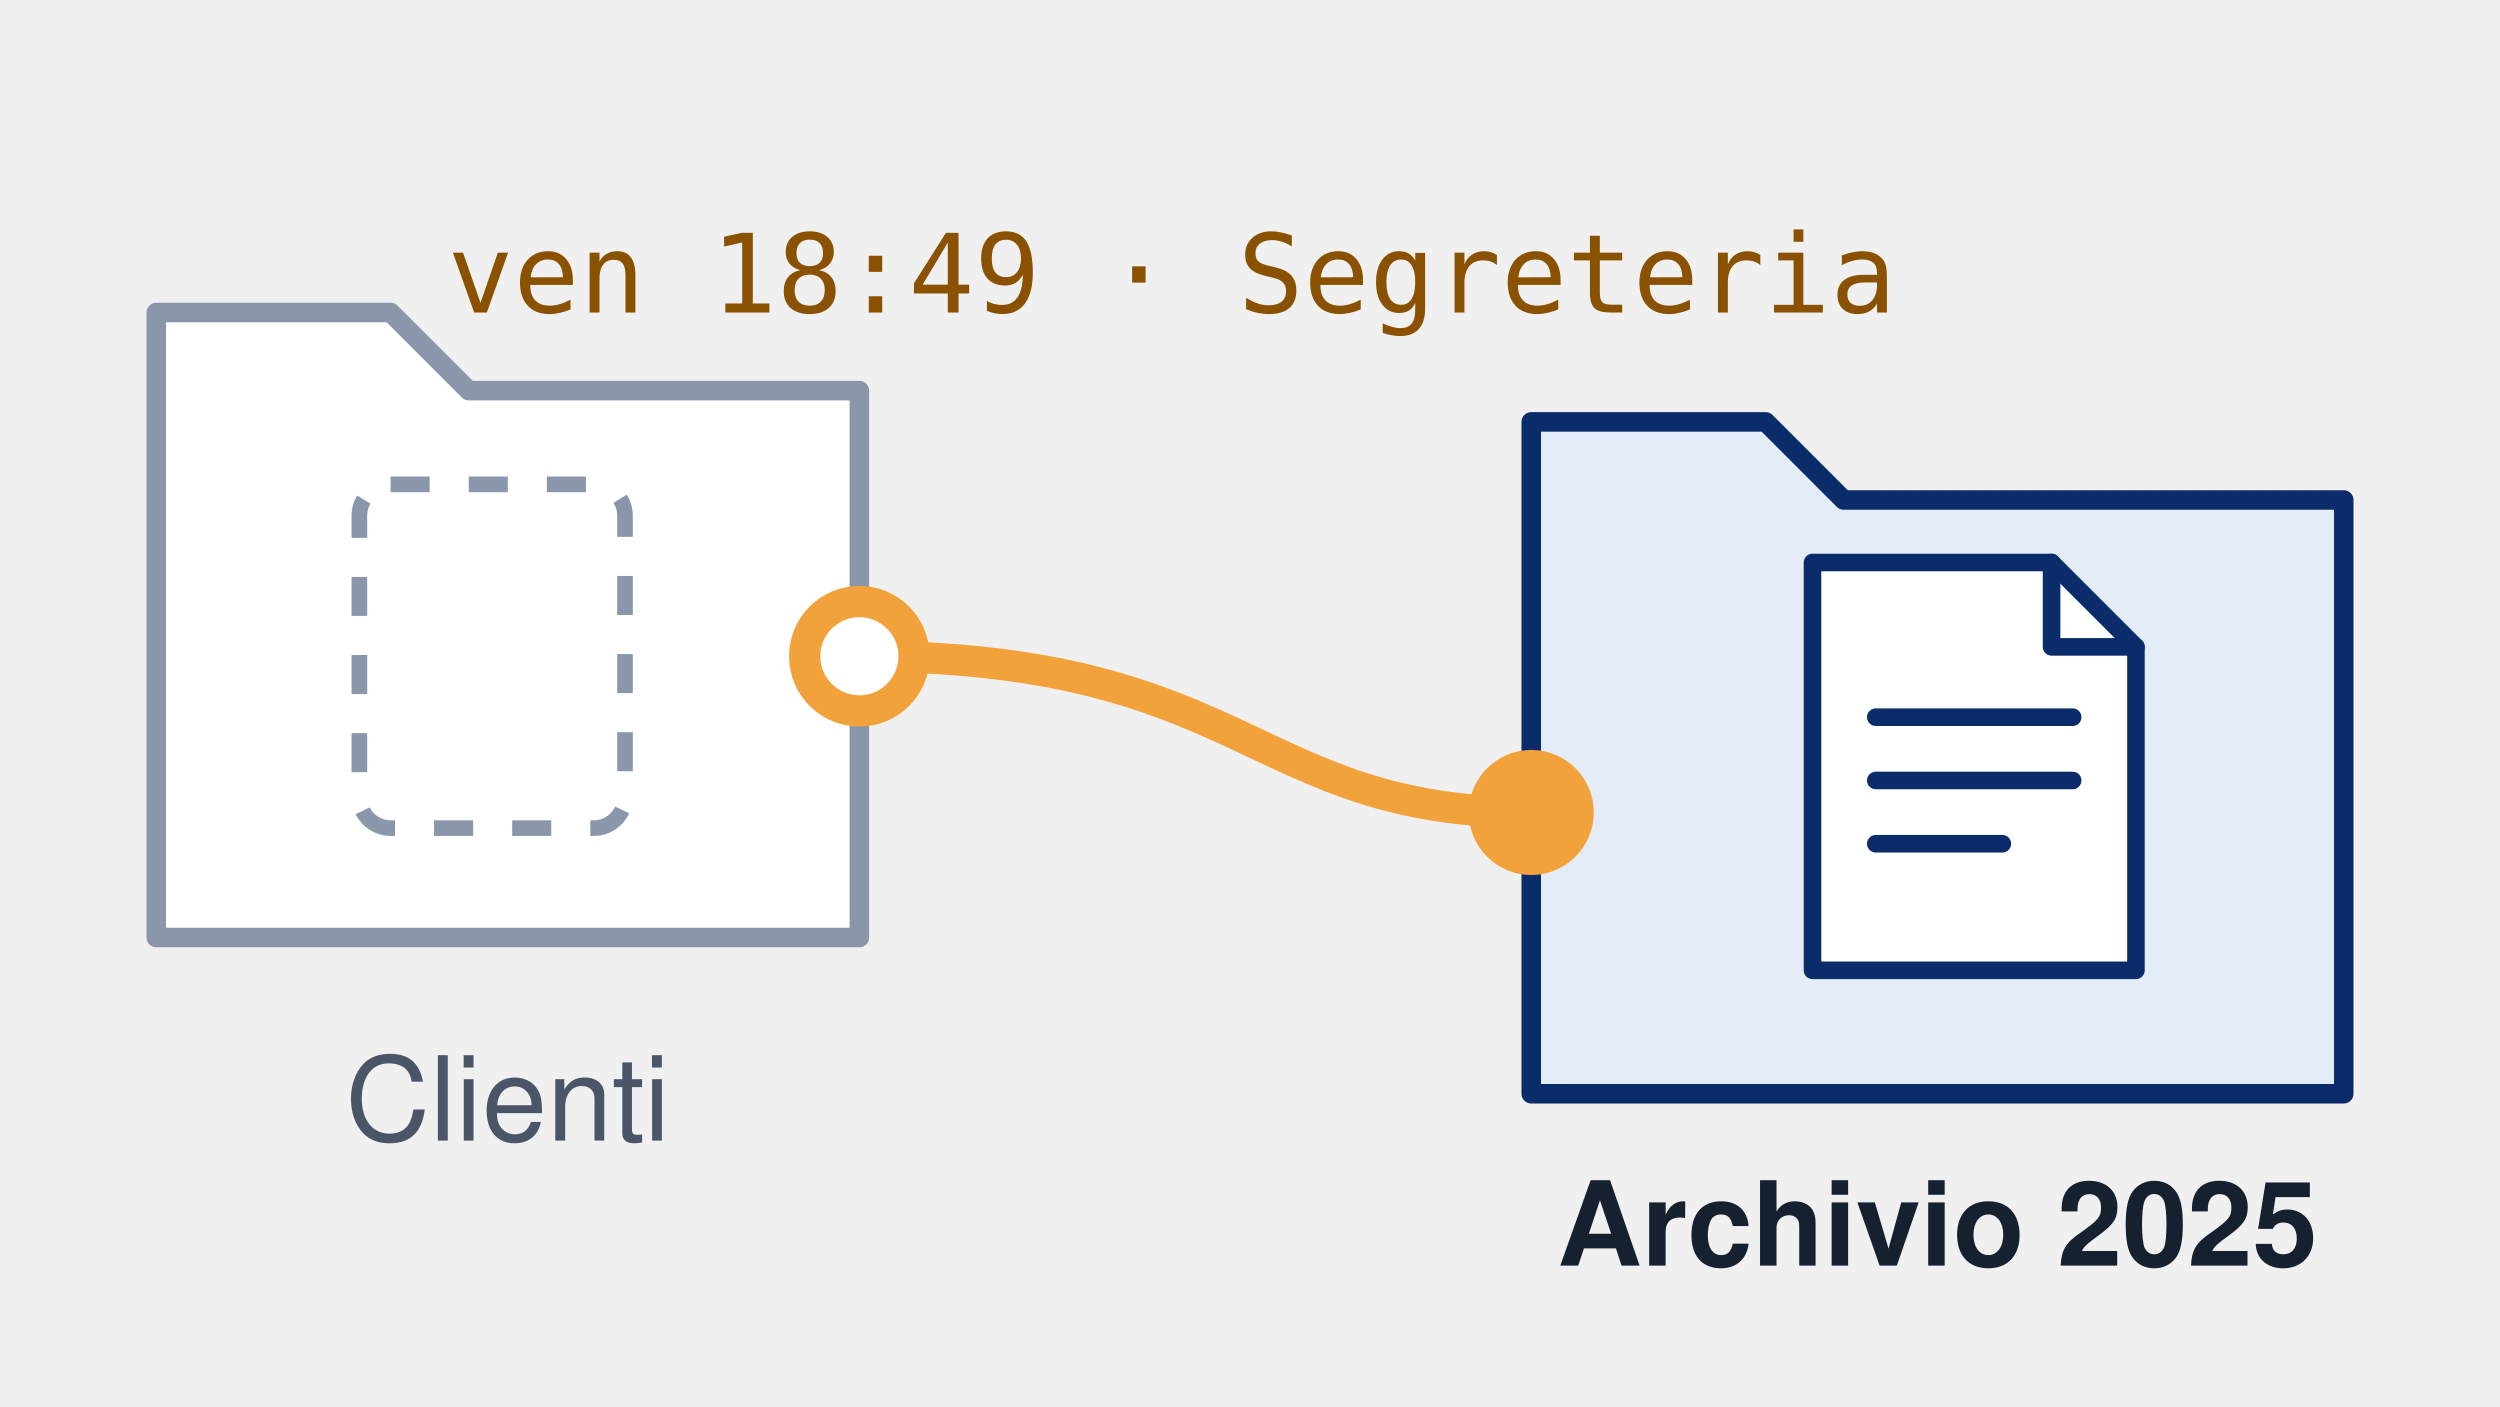
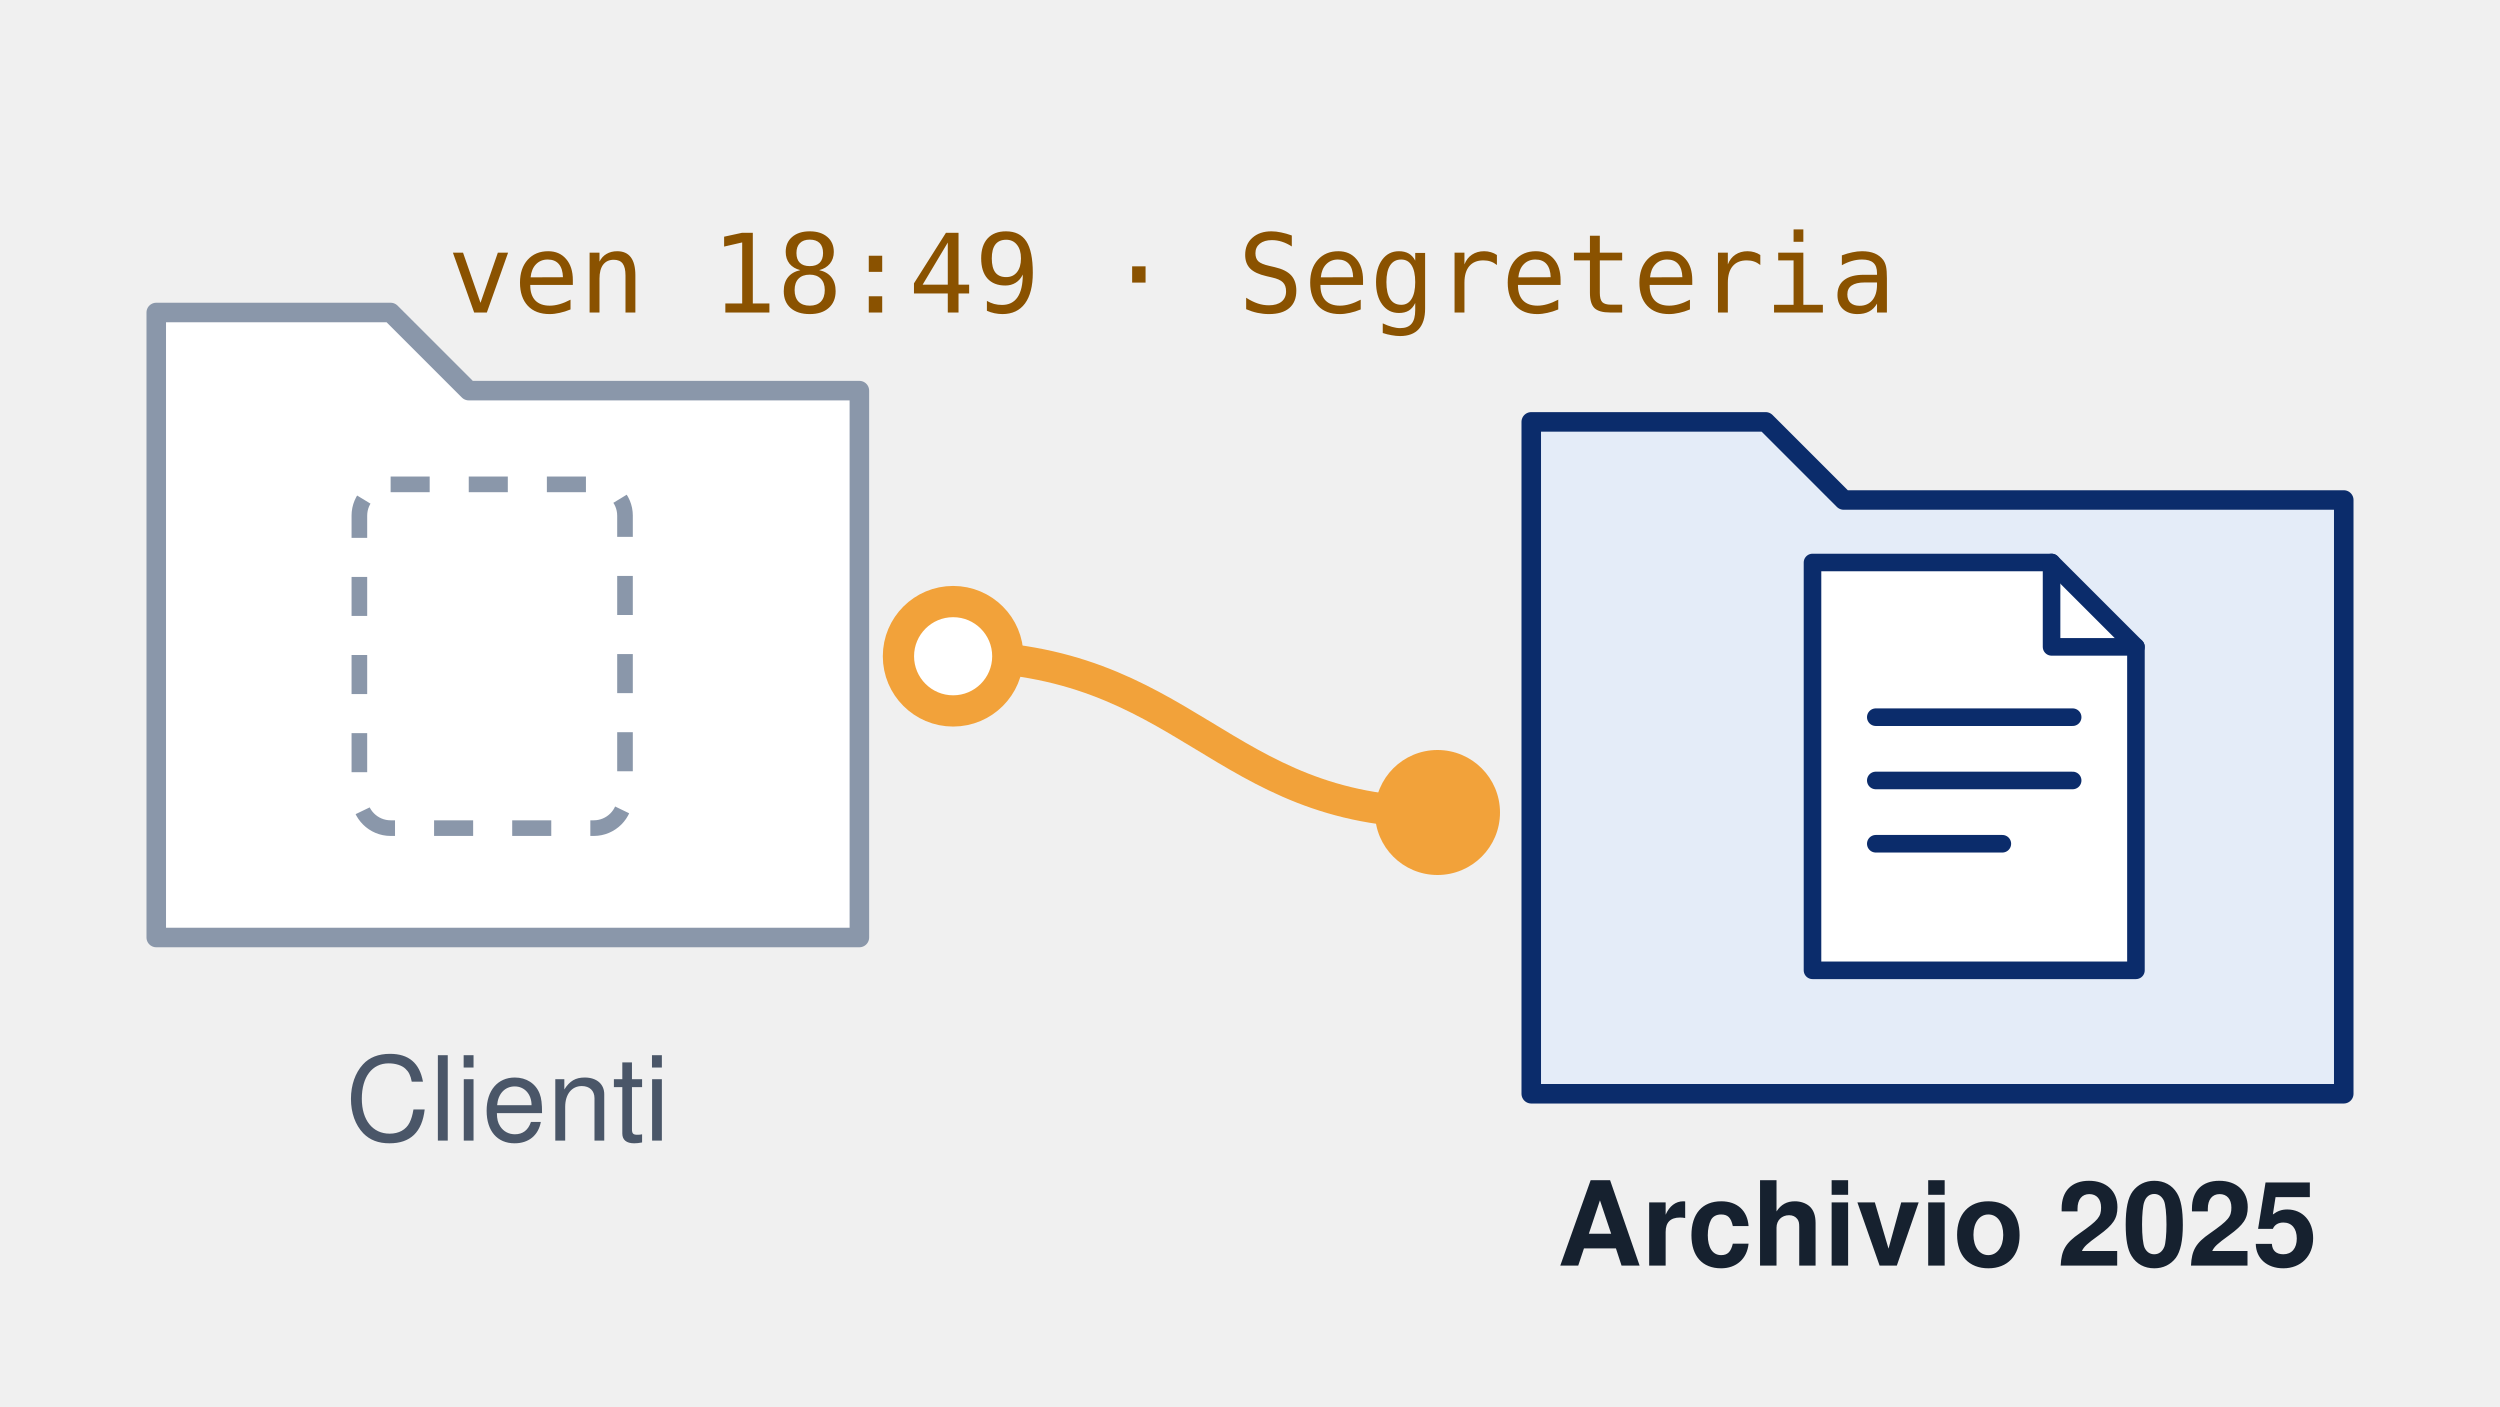
<svg xmlns="http://www.w3.org/2000/svg" viewBox="0 0 320 180" width="320" height="180" role="img" aria-labelledby="t">
  <g font-family="Segoe UI, Helvetica, Arial, sans-serif">
    <path d="M20 40h30l10 10h50v70H20Z" fill="#FFFFFF" stroke="#8A97AA" stroke-width="2.5" stroke-linejoin="round" />
    <rect x="46" y="62" width="34" height="44" rx="4" fill="none" stroke="#8A97AA" stroke-width="2" stroke-dasharray="5 5" />
    <text x="65" y="146" text-anchor="middle" font-size="15" fill="#4A5668">Clienti</text>
-     <path d="M110 84C160 84 160 104 196 104" fill="none" stroke="#F2A23A" stroke-width="4" stroke-linecap="round" />
-     <circle cx="110" cy="84" r="7" fill="#FFFFFF" stroke="#F2A23A" stroke-width="4" />
+     <path d="M122 84C152 84 156 104 184 104" fill="none" stroke="#F2A23A" stroke-width="4" stroke-linecap="round" />
+     <circle cx="122" cy="84" r="7" fill="#FFFFFF" stroke="#F2A23A" stroke-width="4" />
    <path d="M196 54h30l10 10h64v76H196Z" fill="#E4ECF8" stroke="#0B2C6B" stroke-width="2.5" stroke-linejoin="round" />
    <g transform="translate(232 72) scale(0.9)">
      <path d="M0 0h34l12 12v46H0Z" fill="#FFFFFF" stroke="#0B2C6B" stroke-width="2.5" stroke-linejoin="round" />
      <path d="M34 0v12h12M9 22h28M9 31h28M9 40h18" fill="none" stroke="#0B2C6B" stroke-width="2.5" stroke-linecap="round" stroke-linejoin="round" />
    </g>
-     <circle cx="196" cy="104" r="8" fill="#F2A23A" />
+     <circle cx="184" cy="104" r="8" fill="#F2A23A" />
    <text x="248" y="162" text-anchor="middle" font-size="15" font-weight="700" fill="#16212F">Archivio 2025</text>
    <text x="150" y="40" text-anchor="middle" font-size="14" font-family="Consolas, monospace" fill="#8A5200">ven 18:49 · Segreteria</text>
  </g>
</svg>
